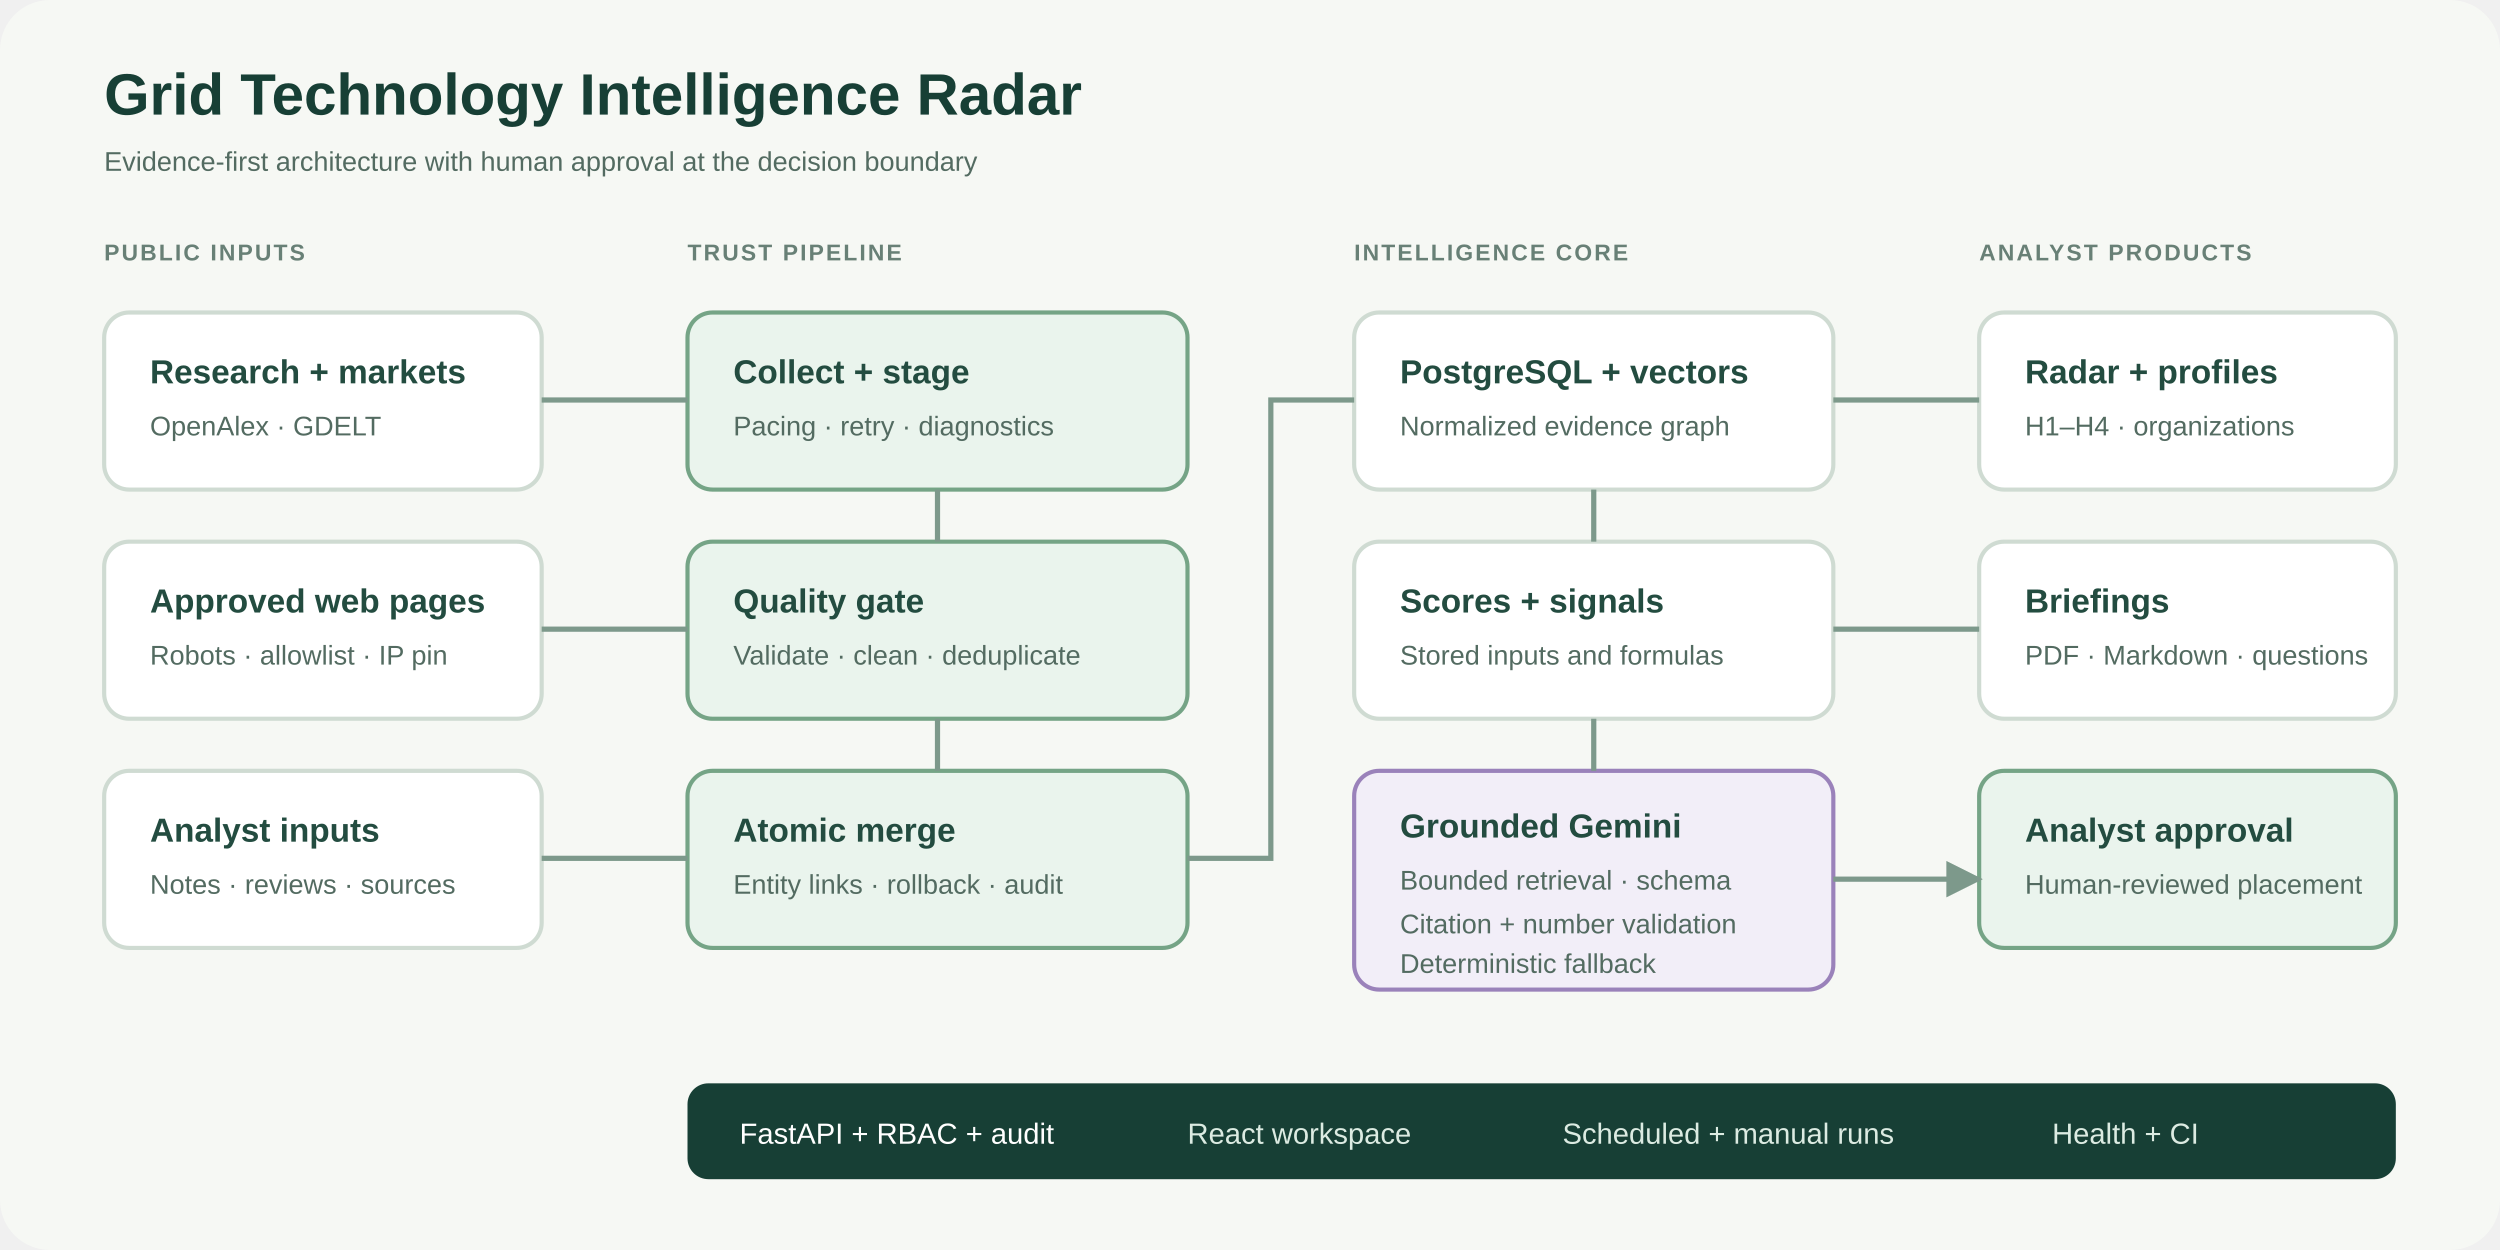
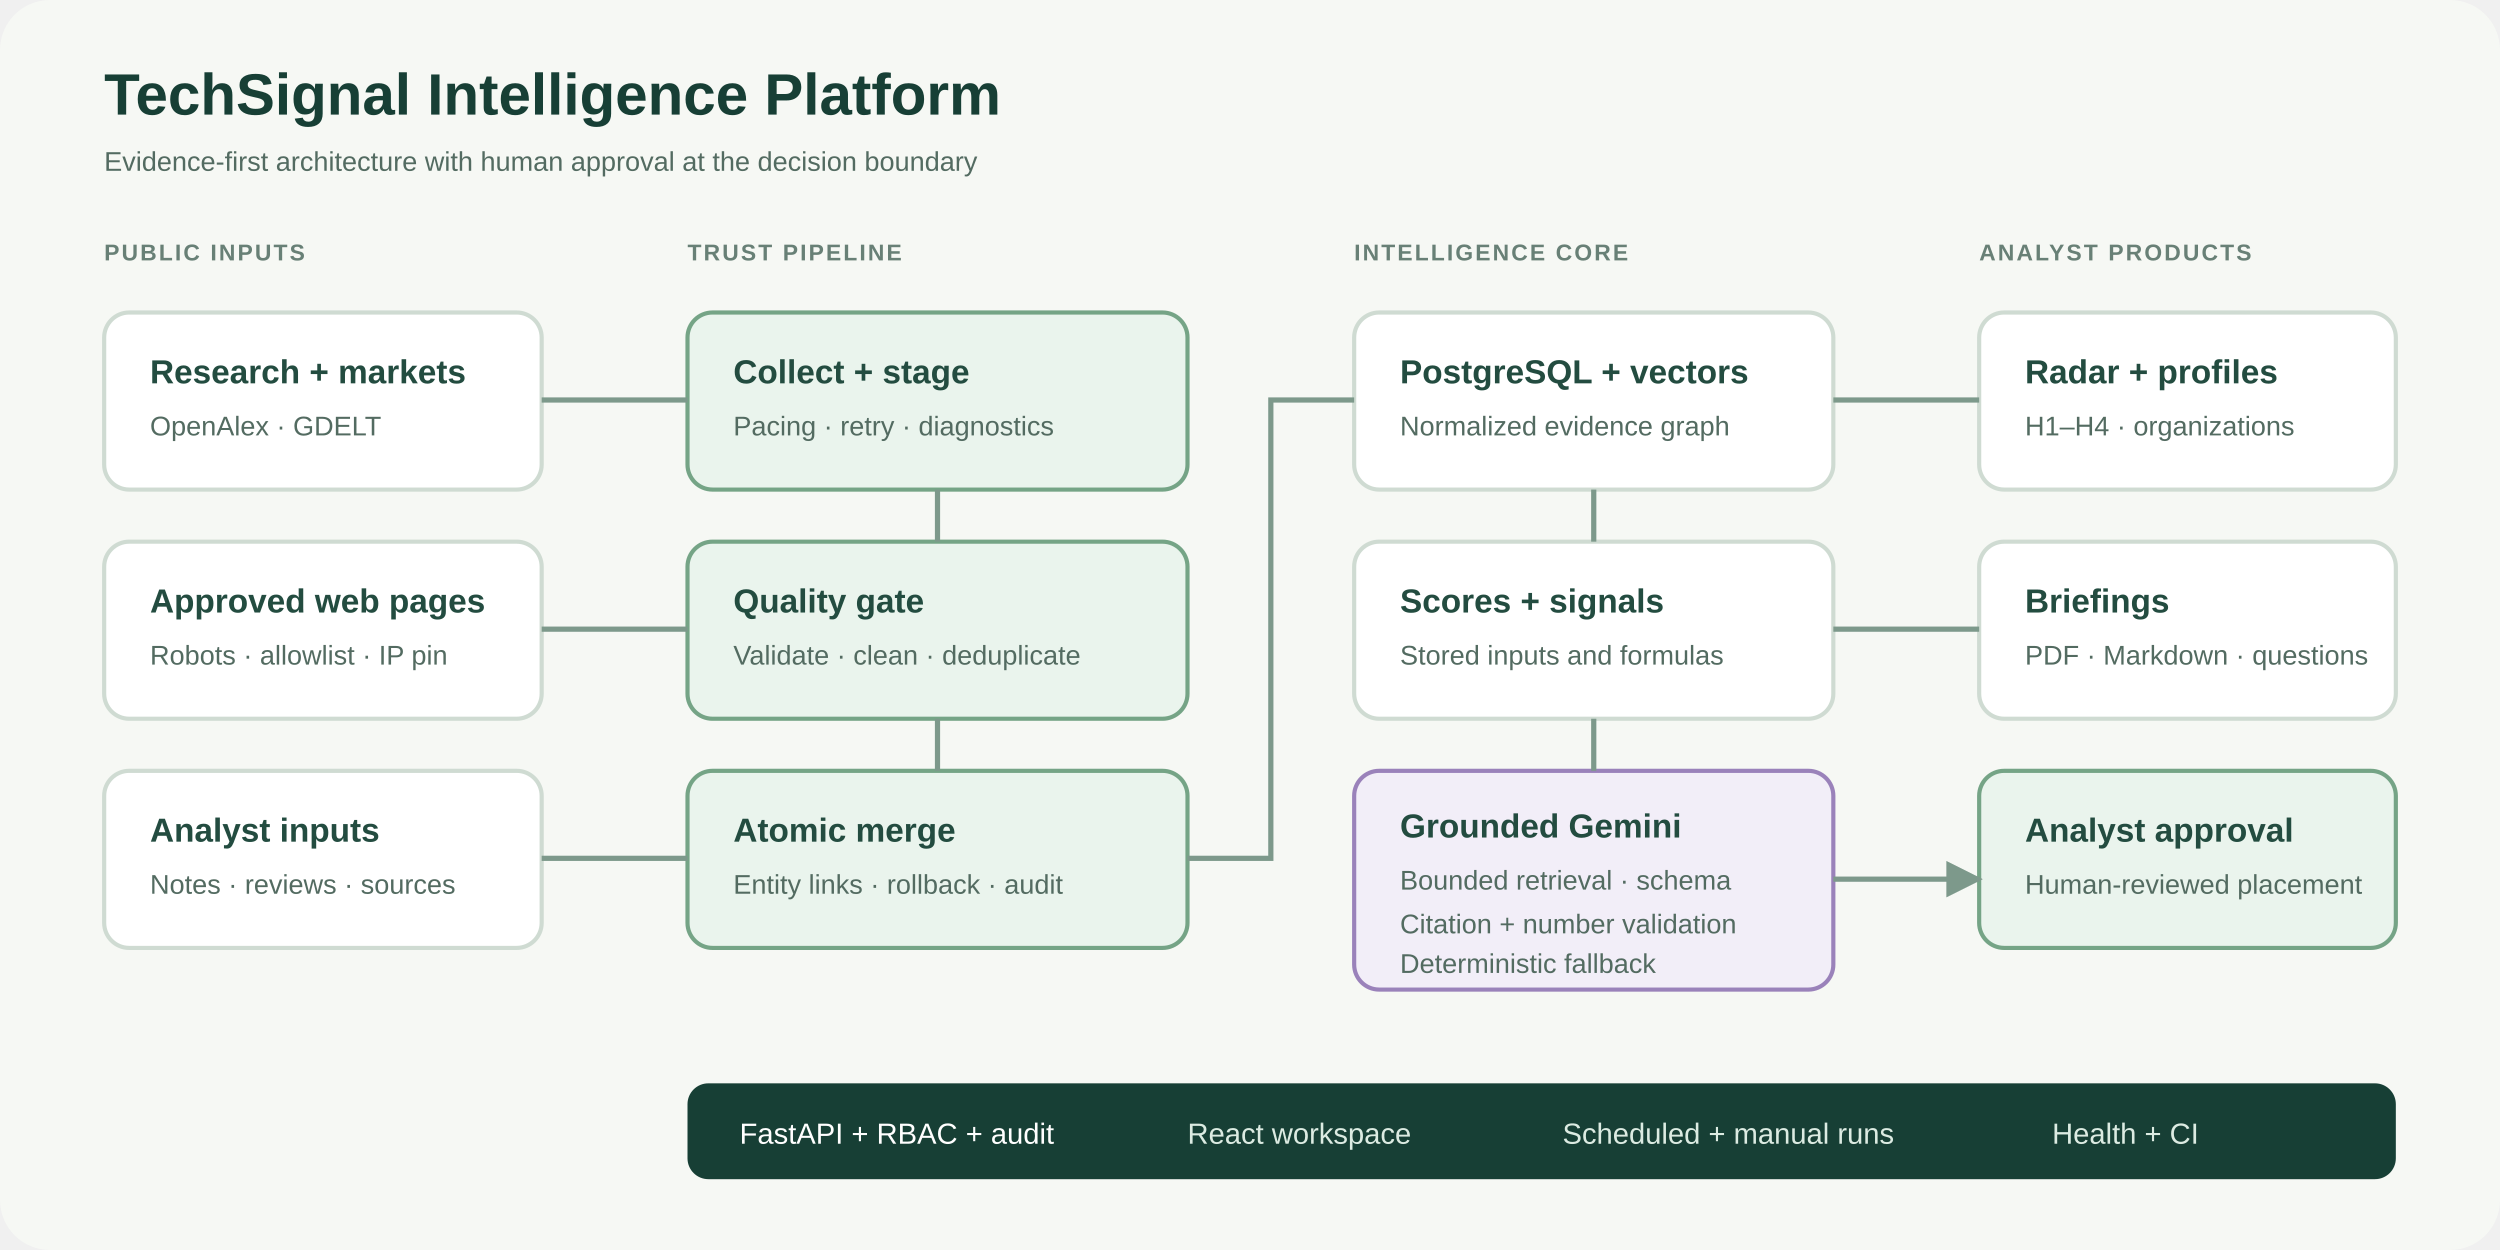
<svg xmlns="http://www.w3.org/2000/svg" width="1200" height="600" viewBox="0 0 1200 600" role="img" aria-labelledby="title desc">
  <defs>
    <style>.bg{fill:#f6f8f4}.c{fill:#fff;stroke:#cfdbd2;stroke-width:2}.g{fill:#eaf4ed;stroke:#75a486;stroke-width:2}.p{fill:#f2eef8;stroke:#9a82ba;stroke-width:2}.h{font:700 16px Arial;fill:#234c40}.t{font:13px Arial;fill:#536b61}.k{font:700 11px Arial;fill:#688076;letter-spacing:1px}.a{stroke:#7d998b;stroke-width:2.5;fill:none;marker-end:url(#m)}</style>
    <marker id="m" viewBox="0 0 10 10" refX="9" refY="5" markerWidth="7" markerHeight="7" orient="auto">
      <path d="M0 0L10 5L0 10z" fill="#7d998b" />
    </marker>
  </defs>
  <rect class="bg" width="1200" height="600" rx="24" />
-   <text x="50" y="55" font-family="Arial" font-size="28" font-weight="700" fill="#173f35">Grid Technology Intelligence Radar</text>
+   <text x="50" y="55" font-family="Arial" font-size="28" font-weight="700" fill="#173f35">TechSignal Intelligence Platform</text>
  <text class="t" x="50" y="82">Evidence-first architecture with human approval at the decision boundary</text>
  <text class="k" x="50" y="125">PUBLIC INPUTS</text>
  <text class="k" x="330" y="125">TRUST PIPELINE</text>
  <text class="k" x="650" y="125">INTELLIGENCE CORE</text>
  <text class="k" x="950" y="125">ANALYST PRODUCTS</text>
  <g transform="translate(50 150)">
    <rect class="c" width="210" height="85" rx="12" />
    <text class="h" x="22" y="34">Research + markets</text>
    <text class="t" x="22" y="59">OpenAlex · GDELT</text>
  </g>
  <g transform="translate(50 260)">
    <rect class="c" width="210" height="85" rx="12" />
    <text class="h" x="22" y="34">Approved web pages</text>
    <text class="t" x="22" y="59">Robots · allowlist · IP pin</text>
  </g>
  <g transform="translate(50 370)">
    <rect class="c" width="210" height="85" rx="12" />
    <text class="h" x="22" y="34">Analyst inputs</text>
    <text class="t" x="22" y="59">Notes · reviews · sources</text>
  </g>
  <g transform="translate(330 150)">
    <rect class="g" width="240" height="85" rx="12" />
    <text class="h" x="22" y="34">Collect + stage</text>
    <text class="t" x="22" y="59">Pacing · retry · diagnostics</text>
  </g>
  <g transform="translate(330 260)">
    <rect class="g" width="240" height="85" rx="12" />
    <text class="h" x="22" y="34">Quality gate</text>
    <text class="t" x="22" y="59">Validate · clean · deduplicate</text>
  </g>
  <g transform="translate(330 370)">
    <rect class="g" width="240" height="85" rx="12" />
    <text class="h" x="22" y="34">Atomic merge</text>
    <text class="t" x="22" y="59">Entity links · rollback · audit</text>
  </g>
  <g transform="translate(650 150)">
    <rect class="c" width="230" height="85" rx="12" />
    <text class="h" x="22" y="34">PostgreSQL + vectors</text>
    <text class="t" x="22" y="59">Normalized evidence graph</text>
  </g>
  <g transform="translate(650 260)">
    <rect class="c" width="230" height="85" rx="12" />
    <text class="h" x="22" y="34">Scores + signals</text>
    <text class="t" x="22" y="59">Stored inputs and formulas</text>
  </g>
  <g transform="translate(650 370)">
    <rect class="p" width="230" height="105" rx="12" />
    <text class="h" x="22" y="32">Grounded Gemini</text>
    <text class="t" x="22" y="57">Bounded retrieval · schema</text>
    <text class="t" x="22" y="78">Citation + number validation</text>
    <text class="t" x="22" y="97">Deterministic fallback</text>
  </g>
  <g transform="translate(950 150)">
    <rect class="c" width="200" height="85" rx="12" />
    <text class="h" x="22" y="34">Radar + profiles</text>
    <text class="t" x="22" y="59">H1–H4 · organizations</text>
  </g>
  <g transform="translate(950 260)">
    <rect class="c" width="200" height="85" rx="12" />
    <text class="h" x="22" y="34">Briefings</text>
    <text class="t" x="22" y="59">PDF · Markdown · questions</text>
  </g>
  <g transform="translate(950 370)">
    <rect class="g" width="200" height="85" rx="12" />
    <text class="h" x="22" y="34">Analyst approval</text>
    <text class="t" x="22" y="59">Human-reviewed placement</text>
  </g>
  <path class="a" d="M260 192H330M260 302H330M260 412H330M450 235V260M450 345V370M570 412H610V192H650M765 235V260M765 345V370M880 192H950M880 302H950M880 422H950" />
  <rect x="330" y="520" width="820" height="46" rx="10" fill="#173f35" />
  <text x="355" y="549" font-family="Arial" font-size="14" fill="#fff">FastAPI + RBAC + audit</text>
  <text x="570" y="549" font-family="Arial" font-size="14" fill="#dcebe2">React workspace</text>
  <text x="750" y="549" font-family="Arial" font-size="14" fill="#dcebe2">Scheduled + manual runs</text>
  <text x="985" y="549" font-family="Arial" font-size="14" fill="#dcebe2">Health + CI</text>
</svg>
